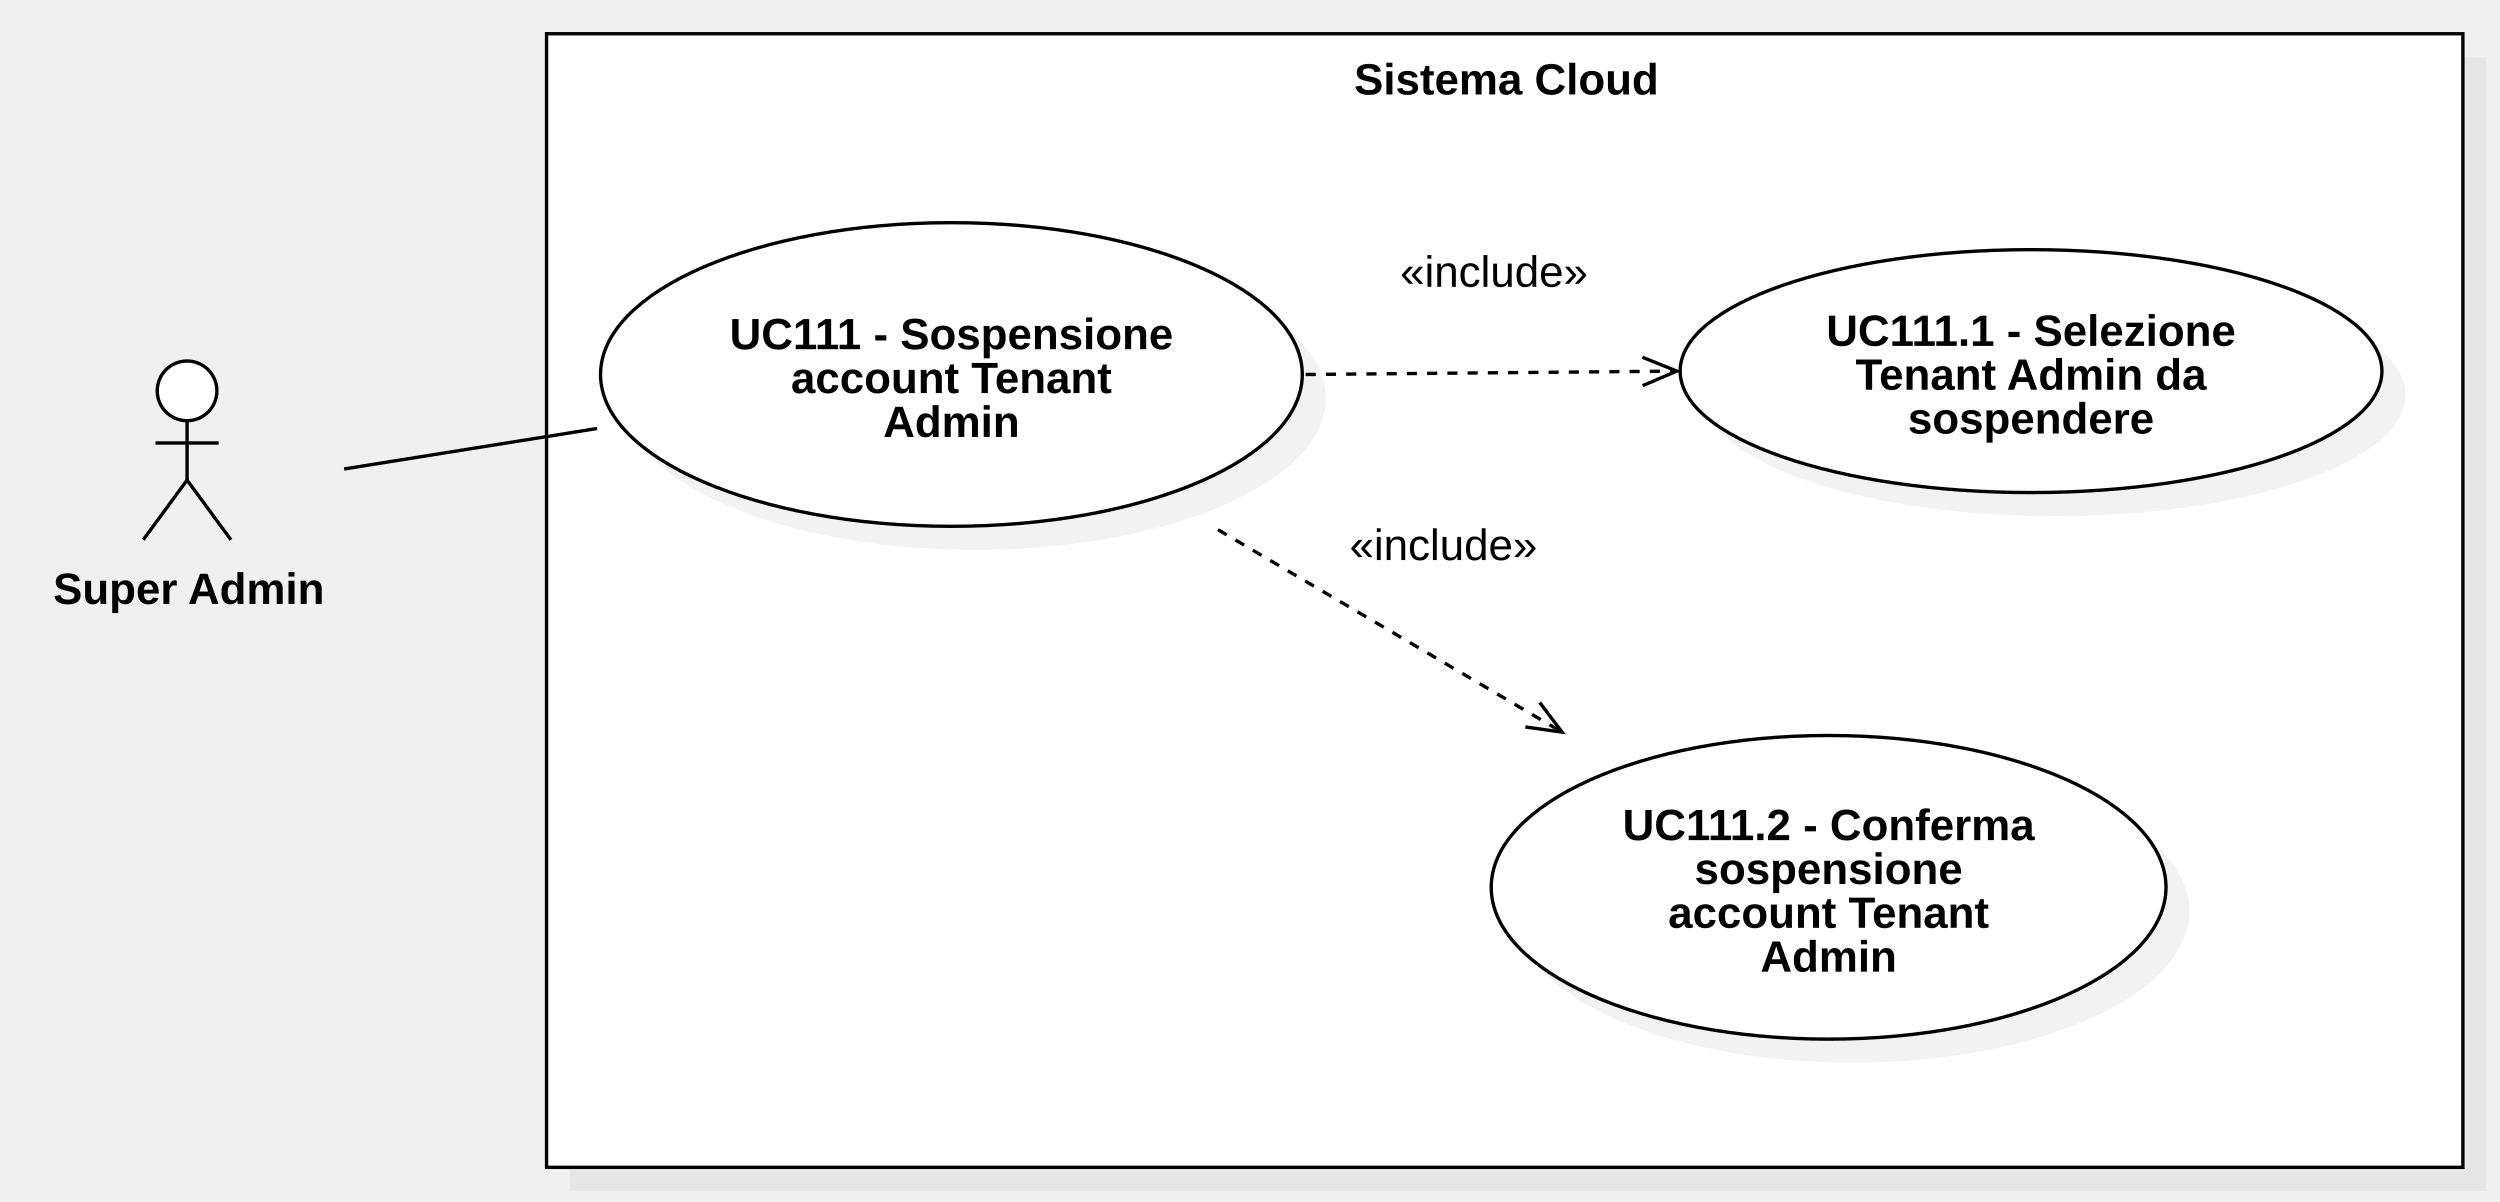
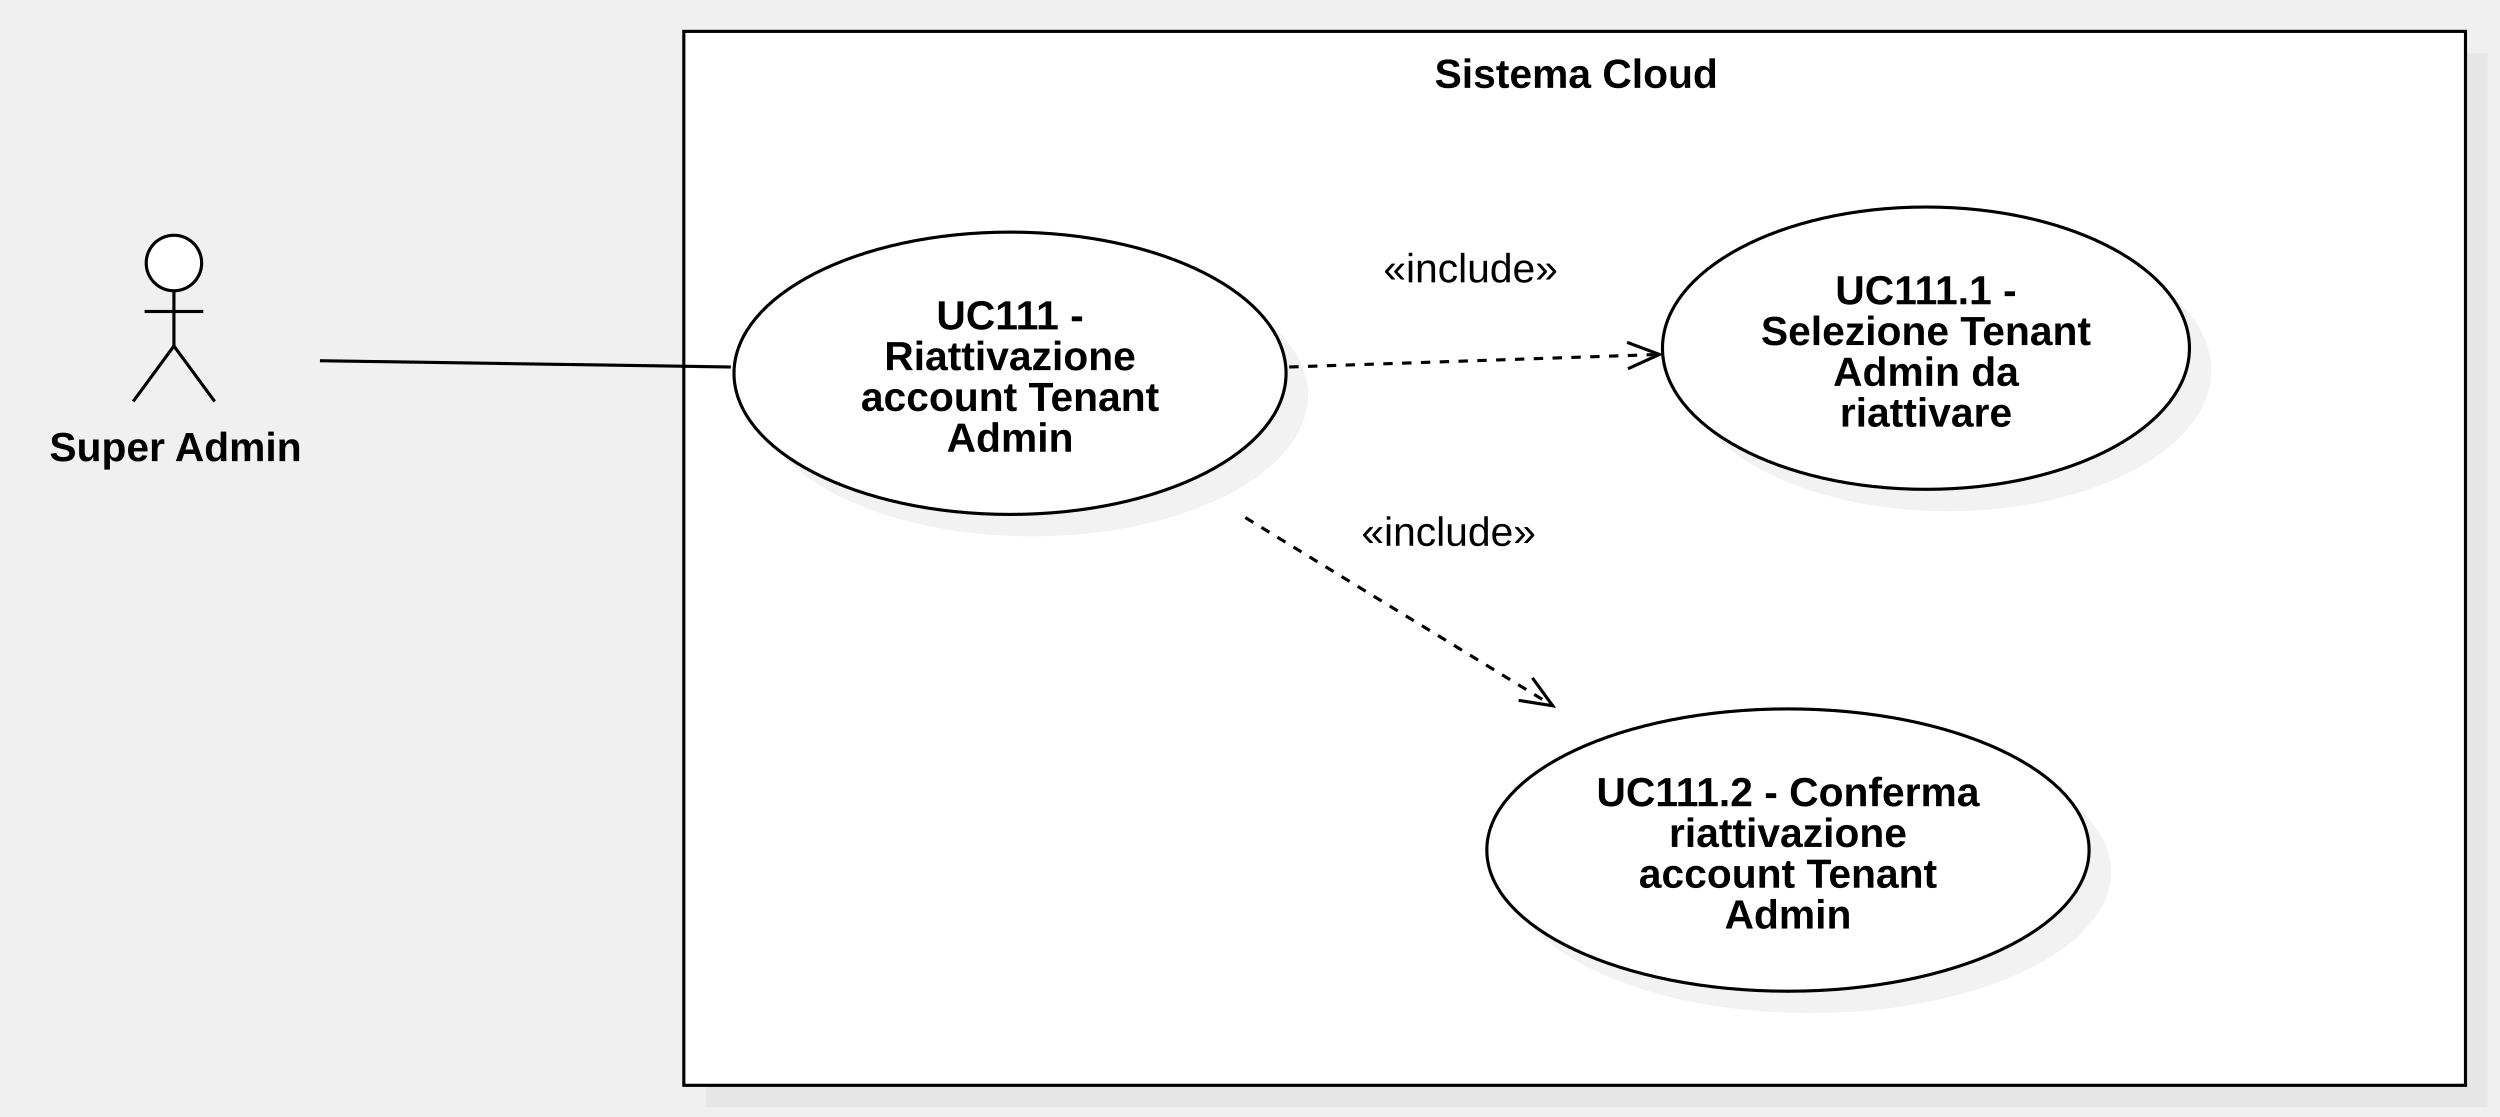
- <svg xmlns="http://www.w3.org/2000/svg" version="1.1" width="741" height="356">
+ <svg xmlns="http://www.w3.org/2000/svg" version="1.1" width="797" height="356">
  <defs />
  <g>
    <g>
-       <rect fill="#C0C0C0" stroke="none" x="448" y="446" width="568" height="336" transform="matrix(1 0 0 1 -279 -429)" fill-opacity="0.2" />
+       <rect fill="#C0C0C0" stroke="none" x="476" y="446" width="568" height="336" transform="matrix(1 0 0 1 -251 -429)" fill-opacity="0.2" />
    </g>
    <g>
-       <rect fill="#ffffff" stroke="none" x="441" y="439" width="568" height="336" transform="matrix(1 0 0 1 -279 -429)" />
+       <rect fill="#ffffff" stroke="none" x="469" y="439" width="568" height="336" transform="matrix(1 0 0 1 -251 -429)" />
    </g>
    <g>
-       <path fill="none" stroke="#000000" paint-order="fill stroke markers" d=" M 162 10 L 730 10 L 730 346 L 162 346 L 162 10 Z Z" stroke-miterlimit="10" stroke-dasharray="" />
+       <path fill="none" stroke="#000000" paint-order="fill stroke markers" d=" M 218 10 L 786 10 L 786 346 L 218 346 L 218 10 Z Z" stroke-miterlimit="10" stroke-dasharray="" />
    </g>
    <g>
      <g>
        <path fill="none" stroke="none" />
-         <text fill="#000000" stroke="none" font-family="Arial" font-size="13px" font-style="normal" font-weight="bold" text-decoration="undefined" x="725.5" y="452.5" text-anchor="middle" dominant-baseline="central" transform="matrix(1 0 0 1 -279 -429)">Sistema Cloud</text>
+         <text fill="#000000" stroke="none" font-family="Arial" font-size="13px" font-style="normal" font-weight="bold" text-decoration="undefined" x="753.5" y="452.5" text-anchor="middle" dominant-baseline="central" transform="matrix(1 0 0 1 -251 -429)">Sistema Cloud</text>
      </g>
    </g>
    <g>
-       <path fill="#ffffff" stroke="none" paint-order="stroke fill markers" d=" M 46.607 115.85 C 46.607 110.962 50.565 107 55.447 107 C 60.329 107 64.287 110.962 64.287 115.85 C 64.287 120.738 60.329 124.7 55.447 124.7 C 50.565 124.7 46.607 120.738 46.607 115.85 Z" />
+       <path fill="#ffffff" stroke="none" paint-order="stroke fill markers" d=" M 46.607 83.85 C 46.607 78.962 50.565 75 55.447 75 C 60.329 75 64.287 78.962 64.287 83.85 C 64.287 88.738 60.329 92.7 55.447 92.7 C 50.565 92.7 46.607 88.738 46.607 83.85 Z" />
    </g>
    <g>
-       <path fill="none" stroke="#000000" paint-order="fill stroke markers" d=" M 46.607 115.85 C 46.607 110.962 50.565 107 55.447 107 C 60.329 107 64.287 110.962 64.287 115.85 C 64.287 120.738 60.329 124.7 55.447 124.7 C 50.565 124.7 46.607 120.738 46.607 115.85 Z" stroke-miterlimit="10" stroke-dasharray="" />
+       <path fill="none" stroke="#000000" paint-order="fill stroke markers" d=" M 46.607 83.85 C 46.607 78.962 50.565 75 55.447 75 C 60.329 75 64.287 78.962 64.287 83.85 C 64.287 88.738 60.329 92.7 55.447 92.7 C 50.565 92.7 46.607 88.738 46.607 83.85 Z" stroke-miterlimit="10" stroke-dasharray="" />
    </g>
    <g>
-       <path fill="none" stroke="#000000" paint-order="fill stroke markers" d=" M 55.447 124.7 L 55.447 142.3" stroke-miterlimit="10" stroke-dasharray="" />
+       <path fill="none" stroke="#000000" paint-order="fill stroke markers" d=" M 55.447 92.7 L 55.447 110.3" stroke-miterlimit="10" stroke-dasharray="" />
    </g>
    <g>
-       <path fill="none" stroke="#000000" paint-order="fill stroke markers" d=" M 46.087 131.3 L 64.807 131.3" stroke-miterlimit="10" stroke-dasharray="" />
+       <path fill="none" stroke="#000000" paint-order="fill stroke markers" d=" M 46.087 99.3 L 64.807 99.3" stroke-miterlimit="10" stroke-dasharray="" />
    </g>
    <g>
-       <path fill="none" stroke="#000000" paint-order="fill stroke markers" d=" M 55.447 142.3 L 42.447 160" stroke-miterlimit="10" stroke-dasharray="" />
+       <path fill="none" stroke="#000000" paint-order="fill stroke markers" d=" M 55.447 110.3 L 42.447 128" stroke-miterlimit="10" stroke-dasharray="" />
    </g>
    <g>
-       <path fill="none" stroke="#000000" paint-order="fill stroke markers" d=" M 55.447 142.3 L 68.447 160" stroke-miterlimit="10" stroke-dasharray="" />
+       <path fill="none" stroke="#000000" paint-order="fill stroke markers" d=" M 55.447 110.3 L 68.447 128" stroke-miterlimit="10" stroke-dasharray="" />
    </g>
    <g>
      <g>
        <path fill="none" stroke="none" />
-         <text fill="#000000" stroke="none" font-family="Arial" font-size="13px" font-style="normal" font-weight="bold" text-decoration="undefined" x="334.947" y="603.5" text-anchor="middle" dominant-baseline="central" transform="matrix(1 0 0 1 -279 -429)">Super Admin</text>
+         <text fill="#000000" stroke="none" font-family="Arial" font-size="13px" font-style="normal" font-weight="bold" text-decoration="undefined" x="306.947" y="571.5" text-anchor="middle" dominant-baseline="central" transform="matrix(1 0 0 1 -251 -429)">Super Admin</text>
      </g>
    </g>
    <g>
-       <path fill="#C0C0C0" stroke="none" paint-order="stroke fill markers" d=" M 185 118 C 185 93.147 231.562 73 289 73 C 346.438 73 393 93.147 393 118 C 393 142.853 346.438 163 289 163 C 231.562 163 185 142.853 185 118 Z" fill-opacity="0.2" />
+       <path fill="#C0C0C0" stroke="none" paint-order="stroke fill markers" d=" M 241 126 C 241 101.147 280.399 81 329 81 C 377.601 81 417 101.147 417 126 C 417 150.853 377.601 171 329 171 C 280.399 171 241 150.853 241 126 Z" fill-opacity="0.2" />
    </g>
    <g>
-       <path fill="#ffffff" stroke="none" paint-order="stroke fill markers" d=" M 178 111 C 178 86.147 224.562 66 282 66 C 339.438 66 386 86.147 386 111 C 386 135.853 339.438 156 282 156 C 224.562 156 178 135.853 178 111 Z" />
+       <path fill="#ffffff" stroke="none" paint-order="stroke fill markers" d=" M 234 119 C 234 94.147 273.399 74 322 74 C 370.601 74 410 94.147 410 119 C 410 143.853 370.601 164 322 164 C 273.399 164 234 143.853 234 119 Z" />
    </g>
    <g>
-       <path fill="none" stroke="#000000" paint-order="fill stroke markers" d=" M 178 111 C 178 86.147 224.562 66 282 66 C 339.438 66 386 86.147 386 111 C 386 135.853 339.438 156 282 156 C 224.562 156 178 135.853 178 111 Z" stroke-miterlimit="10" stroke-dasharray="" />
+       <path fill="none" stroke="#000000" paint-order="fill stroke markers" d=" M 234 119 C 234 94.147 273.399 74 322 74 C 370.601 74 410 94.147 410 119 C 410 143.853 370.601 164 322 164 C 273.399 164 234 143.853 234 119 Z" stroke-miterlimit="10" stroke-dasharray="" />
    </g>
    <g>
      <g>
        <path fill="none" stroke="none" />
-         <text fill="#000000" stroke="none" font-family="Arial" font-size="13px" font-style="normal" font-weight="bold" text-decoration="undefined" x="561" y="528" text-anchor="middle" dominant-baseline="central" transform="matrix(1 0 0 1 -279 -429)">UC111 - Sospensione</text>
-         <text fill="#000000" stroke="none" font-family="Arial" font-size="13px" font-style="normal" font-weight="bold" text-decoration="undefined" x="561" y="541" text-anchor="middle" dominant-baseline="central" transform="matrix(1 0 0 1 -279 -429)">account Tenant</text>
-         <text fill="#000000" stroke="none" font-family="Arial" font-size="13px" font-style="normal" font-weight="bold" text-decoration="undefined" x="561" y="554" text-anchor="middle" dominant-baseline="central" transform="matrix(1 0 0 1 -279 -429)">Admin</text>
+         <text fill="#000000" stroke="none" font-family="Arial" font-size="13px" font-style="normal" font-weight="bold" text-decoration="undefined" x="573" y="529.5" text-anchor="middle" dominant-baseline="central" transform="matrix(1 0 0 1 -251 -429)">UC111 -</text>
+         <text fill="#000000" stroke="none" font-family="Arial" font-size="13px" font-style="normal" font-weight="bold" text-decoration="undefined" x="573" y="542.5" text-anchor="middle" dominant-baseline="central" transform="matrix(1 0 0 1 -251 -429)">Riattivazione</text>
+         <text fill="#000000" stroke="none" font-family="Arial" font-size="13px" font-style="normal" font-weight="bold" text-decoration="undefined" x="573" y="555.5" text-anchor="middle" dominant-baseline="central" transform="matrix(1 0 0 1 -251 -429)">account Tenant</text>
+         <text fill="#000000" stroke="none" font-family="Arial" font-size="13px" font-style="normal" font-weight="bold" text-decoration="undefined" x="573" y="568.5" text-anchor="middle" dominant-baseline="central" transform="matrix(1 0 0 1 -251 -429)">Admin</text>
      </g>
    </g>
    <g>
-       <path fill="none" stroke="#000000" paint-order="fill stroke markers" d=" M 102 139 L 177 127" stroke-miterlimit="10" stroke-dasharray="" />
+       <path fill="none" stroke="#000000" paint-order="fill stroke markers" d=" M 102 115 L 233 117" stroke-miterlimit="10" stroke-dasharray="" />
    </g>
    <g>
-       <path fill="#C0C0C0" stroke="none" paint-order="stroke fill markers" d=" M 505 117 C 505 97.118 551.562 81 609 81 C 666.438 81 713 97.118 713 117 C 713 136.882 666.438 153 609 153 C 551.562 153 505 136.882 505 117 Z" fill-opacity="0.2" />
+       <path fill="#C0C0C0" stroke="none" paint-order="stroke fill markers" d=" M 537 118 C 537 93.147 574.608 73 621 73 C 667.392 73 705 93.147 705 118 C 705 142.853 667.392 163 621 163 C 574.608 163 537 142.853 537 118 Z" fill-opacity="0.2" />
    </g>
    <g>
-       <path fill="#ffffff" stroke="none" paint-order="stroke fill markers" d=" M 498 110 C 498 90.118 544.562 74 602 74 C 659.438 74 706 90.118 706 110 C 706 129.882 659.438 146 602 146 C 544.562 146 498 129.882 498 110 Z" />
+       <path fill="#ffffff" stroke="none" paint-order="stroke fill markers" d=" M 530 111 C 530 86.147 567.608 66 614 66 C 660.392 66 698 86.147 698 111 C 698 135.853 660.392 156 614 156 C 567.608 156 530 135.853 530 111 Z" />
    </g>
    <g>
-       <path fill="none" stroke="#000000" paint-order="fill stroke markers" d=" M 498 110 C 498 90.118 544.562 74 602 74 C 659.438 74 706 90.118 706 110 C 706 129.882 659.438 146 602 146 C 544.562 146 498 129.882 498 110 Z" stroke-miterlimit="10" stroke-dasharray="" />
+       <path fill="none" stroke="#000000" paint-order="fill stroke markers" d=" M 530 111 C 530 86.147 567.608 66 614 66 C 660.392 66 698 86.147 698 111 C 698 135.853 660.392 156 614 156 C 567.608 156 530 135.853 530 111 Z" stroke-miterlimit="10" stroke-dasharray="" />
    </g>
    <g>
      <g>
        <path fill="none" stroke="none" />
-         <text fill="#000000" stroke="none" font-family="Arial" font-size="13px" font-style="normal" font-weight="bold" text-decoration="undefined" x="881" y="527" text-anchor="middle" dominant-baseline="central" transform="matrix(1 0 0 1 -279 -429)">UC111.1 - Selezione</text>
-         <text fill="#000000" stroke="none" font-family="Arial" font-size="13px" font-style="normal" font-weight="bold" text-decoration="undefined" x="881" y="540" text-anchor="middle" dominant-baseline="central" transform="matrix(1 0 0 1 -279 -429)">Tenant Admin da</text>
-         <text fill="#000000" stroke="none" font-family="Arial" font-size="13px" font-style="normal" font-weight="bold" text-decoration="undefined" x="881" y="553" text-anchor="middle" dominant-baseline="central" transform="matrix(1 0 0 1 -279 -429)">sospendere</text>
+         <text fill="#000000" stroke="none" font-family="Arial" font-size="13px" font-style="normal" font-weight="bold" text-decoration="undefined" x="865" y="521.5" text-anchor="middle" dominant-baseline="central" transform="matrix(1 0 0 1 -251 -429)">UC111.1 -</text>
+         <text fill="#000000" stroke="none" font-family="Arial" font-size="13px" font-style="normal" font-weight="bold" text-decoration="undefined" x="865" y="534.5" text-anchor="middle" dominant-baseline="central" transform="matrix(1 0 0 1 -251 -429)">Selezione Tenant</text>
+         <text fill="#000000" stroke="none" font-family="Arial" font-size="13px" font-style="normal" font-weight="bold" text-decoration="undefined" x="865" y="547.5" text-anchor="middle" dominant-baseline="central" transform="matrix(1 0 0 1 -251 -429)">Admin da</text>
+         <text fill="#000000" stroke="none" font-family="Arial" font-size="13px" font-style="normal" font-weight="bold" text-decoration="undefined" x="865" y="560.5" text-anchor="middle" dominant-baseline="central" transform="matrix(1 0 0 1 -251 -429)">riattivare</text>
      </g>
    </g>
    <g>
-       <path fill="none" stroke="#000000" paint-order="fill stroke markers" d=" M 387 111 L 497 110" stroke-miterlimit="10" stroke-dasharray="3" />
+       <path fill="none" stroke="#000000" paint-order="fill stroke markers" d=" M 411 117 L 529 113" stroke-miterlimit="10" stroke-dasharray="3" />
    </g>
    <g>
-       <path fill="none" stroke="#000000" paint-order="fill stroke markers" d=" M 486.876 114.302 L 497 110 L 486.799 105.883" stroke-miterlimit="10" stroke-dasharray="" />
+       <path fill="none" stroke="#000000" paint-order="fill stroke markers" d=" M 518.986 117.551 L 529 113 L 518.701 109.137" stroke-miterlimit="10" stroke-dasharray="" />
    </g>
    <g>
-       <rect fill="#ffffff" stroke="none" x="694" y="503" width="55.656" height="13" transform="matrix(1 0 0 1 -279 -429)" />
+       <rect fill="#ffffff" stroke="none" x="692" y="508" width="55.656" height="13" transform="matrix(1 0 0 1 -251 -429)" />
    </g>
    <g>
      <g>
        <path fill="none" stroke="none" />
-         <text fill="#000000" stroke="none" font-family="Arial" font-size="13px" font-style="normal" font-weight="normal" text-decoration="undefined" x="721.828" y="509.5" text-anchor="middle" dominant-baseline="central" transform="matrix(1 0 0 1 -279 -429)">«include»</text>
+         <text fill="#000000" stroke="none" font-family="Arial" font-size="13px" font-style="normal" font-weight="normal" text-decoration="undefined" x="719.828" y="514.5" text-anchor="middle" dominant-baseline="central" transform="matrix(1 0 0 1 -251 -429)">«include»</text>
      </g>
    </g>
    <g>
-       <path fill="#C0C0C0" stroke="none" paint-order="stroke fill markers" d=" M 449 270 C 449 245.147 493.772 225 549 225 C 604.228 225 649 245.147 649 270 C 649 294.853 604.228 315 549 315 C 493.772 315 449 294.853 449 270 Z" fill-opacity="0.2" />
+       <path fill="#C0C0C0" stroke="none" paint-order="stroke fill markers" d=" M 481 278 C 481 253.147 523.981 233 577 233 C 630.019 233 673 253.147 673 278 C 673 302.853 630.019 323 577 323 C 523.981 323 481 302.853 481 278 Z" fill-opacity="0.2" />
    </g>
    <g>
-       <path fill="#ffffff" stroke="none" paint-order="stroke fill markers" d=" M 442 263 C 442 238.147 486.772 218 542 218 C 597.228 218 642 238.147 642 263 C 642 287.853 597.228 308 542 308 C 486.772 308 442 287.853 442 263 Z" />
+       <path fill="#ffffff" stroke="none" paint-order="stroke fill markers" d=" M 474 271 C 474 246.147 516.981 226 570 226 C 623.019 226 666 246.147 666 271 C 666 295.853 623.019 316 570 316 C 516.981 316 474 295.853 474 271 Z" />
    </g>
    <g>
-       <path fill="none" stroke="#000000" paint-order="fill stroke markers" d=" M 442 263 C 442 238.147 486.772 218 542 218 C 597.228 218 642 238.147 642 263 C 642 287.853 597.228 308 542 308 C 486.772 308 442 287.853 442 263 Z" stroke-miterlimit="10" stroke-dasharray="" />
+       <path fill="none" stroke="#000000" paint-order="fill stroke markers" d=" M 474 271 C 474 246.147 516.981 226 570 226 C 623.019 226 666 246.147 666 271 C 666 295.853 623.019 316 570 316 C 516.981 316 474 295.853 474 271 Z" stroke-miterlimit="10" stroke-dasharray="" />
    </g>
    <g>
      <g>
        <path fill="none" stroke="none" />
-         <text fill="#000000" stroke="none" font-family="Arial" font-size="13px" font-style="normal" font-weight="bold" text-decoration="undefined" x="821" y="673.5" text-anchor="middle" dominant-baseline="central" transform="matrix(1 0 0 1 -279 -429)">UC111.2 - Conferma</text>
-         <text fill="#000000" stroke="none" font-family="Arial" font-size="13px" font-style="normal" font-weight="bold" text-decoration="undefined" x="821" y="686.5" text-anchor="middle" dominant-baseline="central" transform="matrix(1 0 0 1 -279 -429)">sospensione</text>
-         <text fill="#000000" stroke="none" font-family="Arial" font-size="13px" font-style="normal" font-weight="bold" text-decoration="undefined" x="821" y="699.5" text-anchor="middle" dominant-baseline="central" transform="matrix(1 0 0 1 -279 -429)">account Tenant</text>
-         <text fill="#000000" stroke="none" font-family="Arial" font-size="13px" font-style="normal" font-weight="bold" text-decoration="undefined" x="821" y="712.5" text-anchor="middle" dominant-baseline="central" transform="matrix(1 0 0 1 -279 -429)">Admin</text>
+         <text fill="#000000" stroke="none" font-family="Arial" font-size="13px" font-style="normal" font-weight="bold" text-decoration="undefined" x="821" y="681.5" text-anchor="middle" dominant-baseline="central" transform="matrix(1 0 0 1 -251 -429)">UC111.2 - Conferma</text>
+         <text fill="#000000" stroke="none" font-family="Arial" font-size="13px" font-style="normal" font-weight="bold" text-decoration="undefined" x="821" y="694.5" text-anchor="middle" dominant-baseline="central" transform="matrix(1 0 0 1 -251 -429)">riattivazione</text>
+         <text fill="#000000" stroke="none" font-family="Arial" font-size="13px" font-style="normal" font-weight="bold" text-decoration="undefined" x="821" y="707.5" text-anchor="middle" dominant-baseline="central" transform="matrix(1 0 0 1 -251 -429)">account Tenant</text>
+         <text fill="#000000" stroke="none" font-family="Arial" font-size="13px" font-style="normal" font-weight="bold" text-decoration="undefined" x="821" y="720.5" text-anchor="middle" dominant-baseline="central" transform="matrix(1 0 0 1 -251 -429)">Admin</text>
      </g>
    </g>
    <g>
-       <path fill="none" stroke="#000000" paint-order="fill stroke markers" d=" M 361 157 L 463 217" stroke-miterlimit="10" stroke-dasharray="3" />
+       <path fill="none" stroke="#000000" paint-order="fill stroke markers" d=" M 397 165 L 495 225" stroke-miterlimit="10" stroke-dasharray="3" />
    </g>
    <g>
-       <path fill="none" stroke="#000000" paint-order="fill stroke markers" d=" M 452.106 215.476 L 463 217 L 456.375 208.219" stroke-miterlimit="10" stroke-dasharray="" />
+       <path fill="none" stroke="#000000" paint-order="fill stroke markers" d=" M 484.135 223.284 L 495 225 L 488.531 216.103" stroke-miterlimit="10" stroke-dasharray="" />
    </g>
    <g>
-       <rect fill="#ffffff" stroke="none" x="679" y="584" width="55.656" height="13" transform="matrix(1 0 0 1 -279 -429)" />
+       <rect fill="#ffffff" stroke="none" x="685" y="592" width="55.656" height="13" transform="matrix(1 0 0 1 -251 -429)" />
    </g>
    <g>
      <g>
        <path fill="none" stroke="none" />
-         <text fill="#000000" stroke="none" font-family="Arial" font-size="13px" font-style="normal" font-weight="normal" text-decoration="undefined" x="706.828" y="590.5" text-anchor="middle" dominant-baseline="central" transform="matrix(1 0 0 1 -279 -429)">«include»</text>
+         <text fill="#000000" stroke="none" font-family="Arial" font-size="13px" font-style="normal" font-weight="normal" text-decoration="undefined" x="712.828" y="598.5" text-anchor="middle" dominant-baseline="central" transform="matrix(1 0 0 1 -251 -429)">«include»</text>
      </g>
    </g>
  </g>
</svg>
